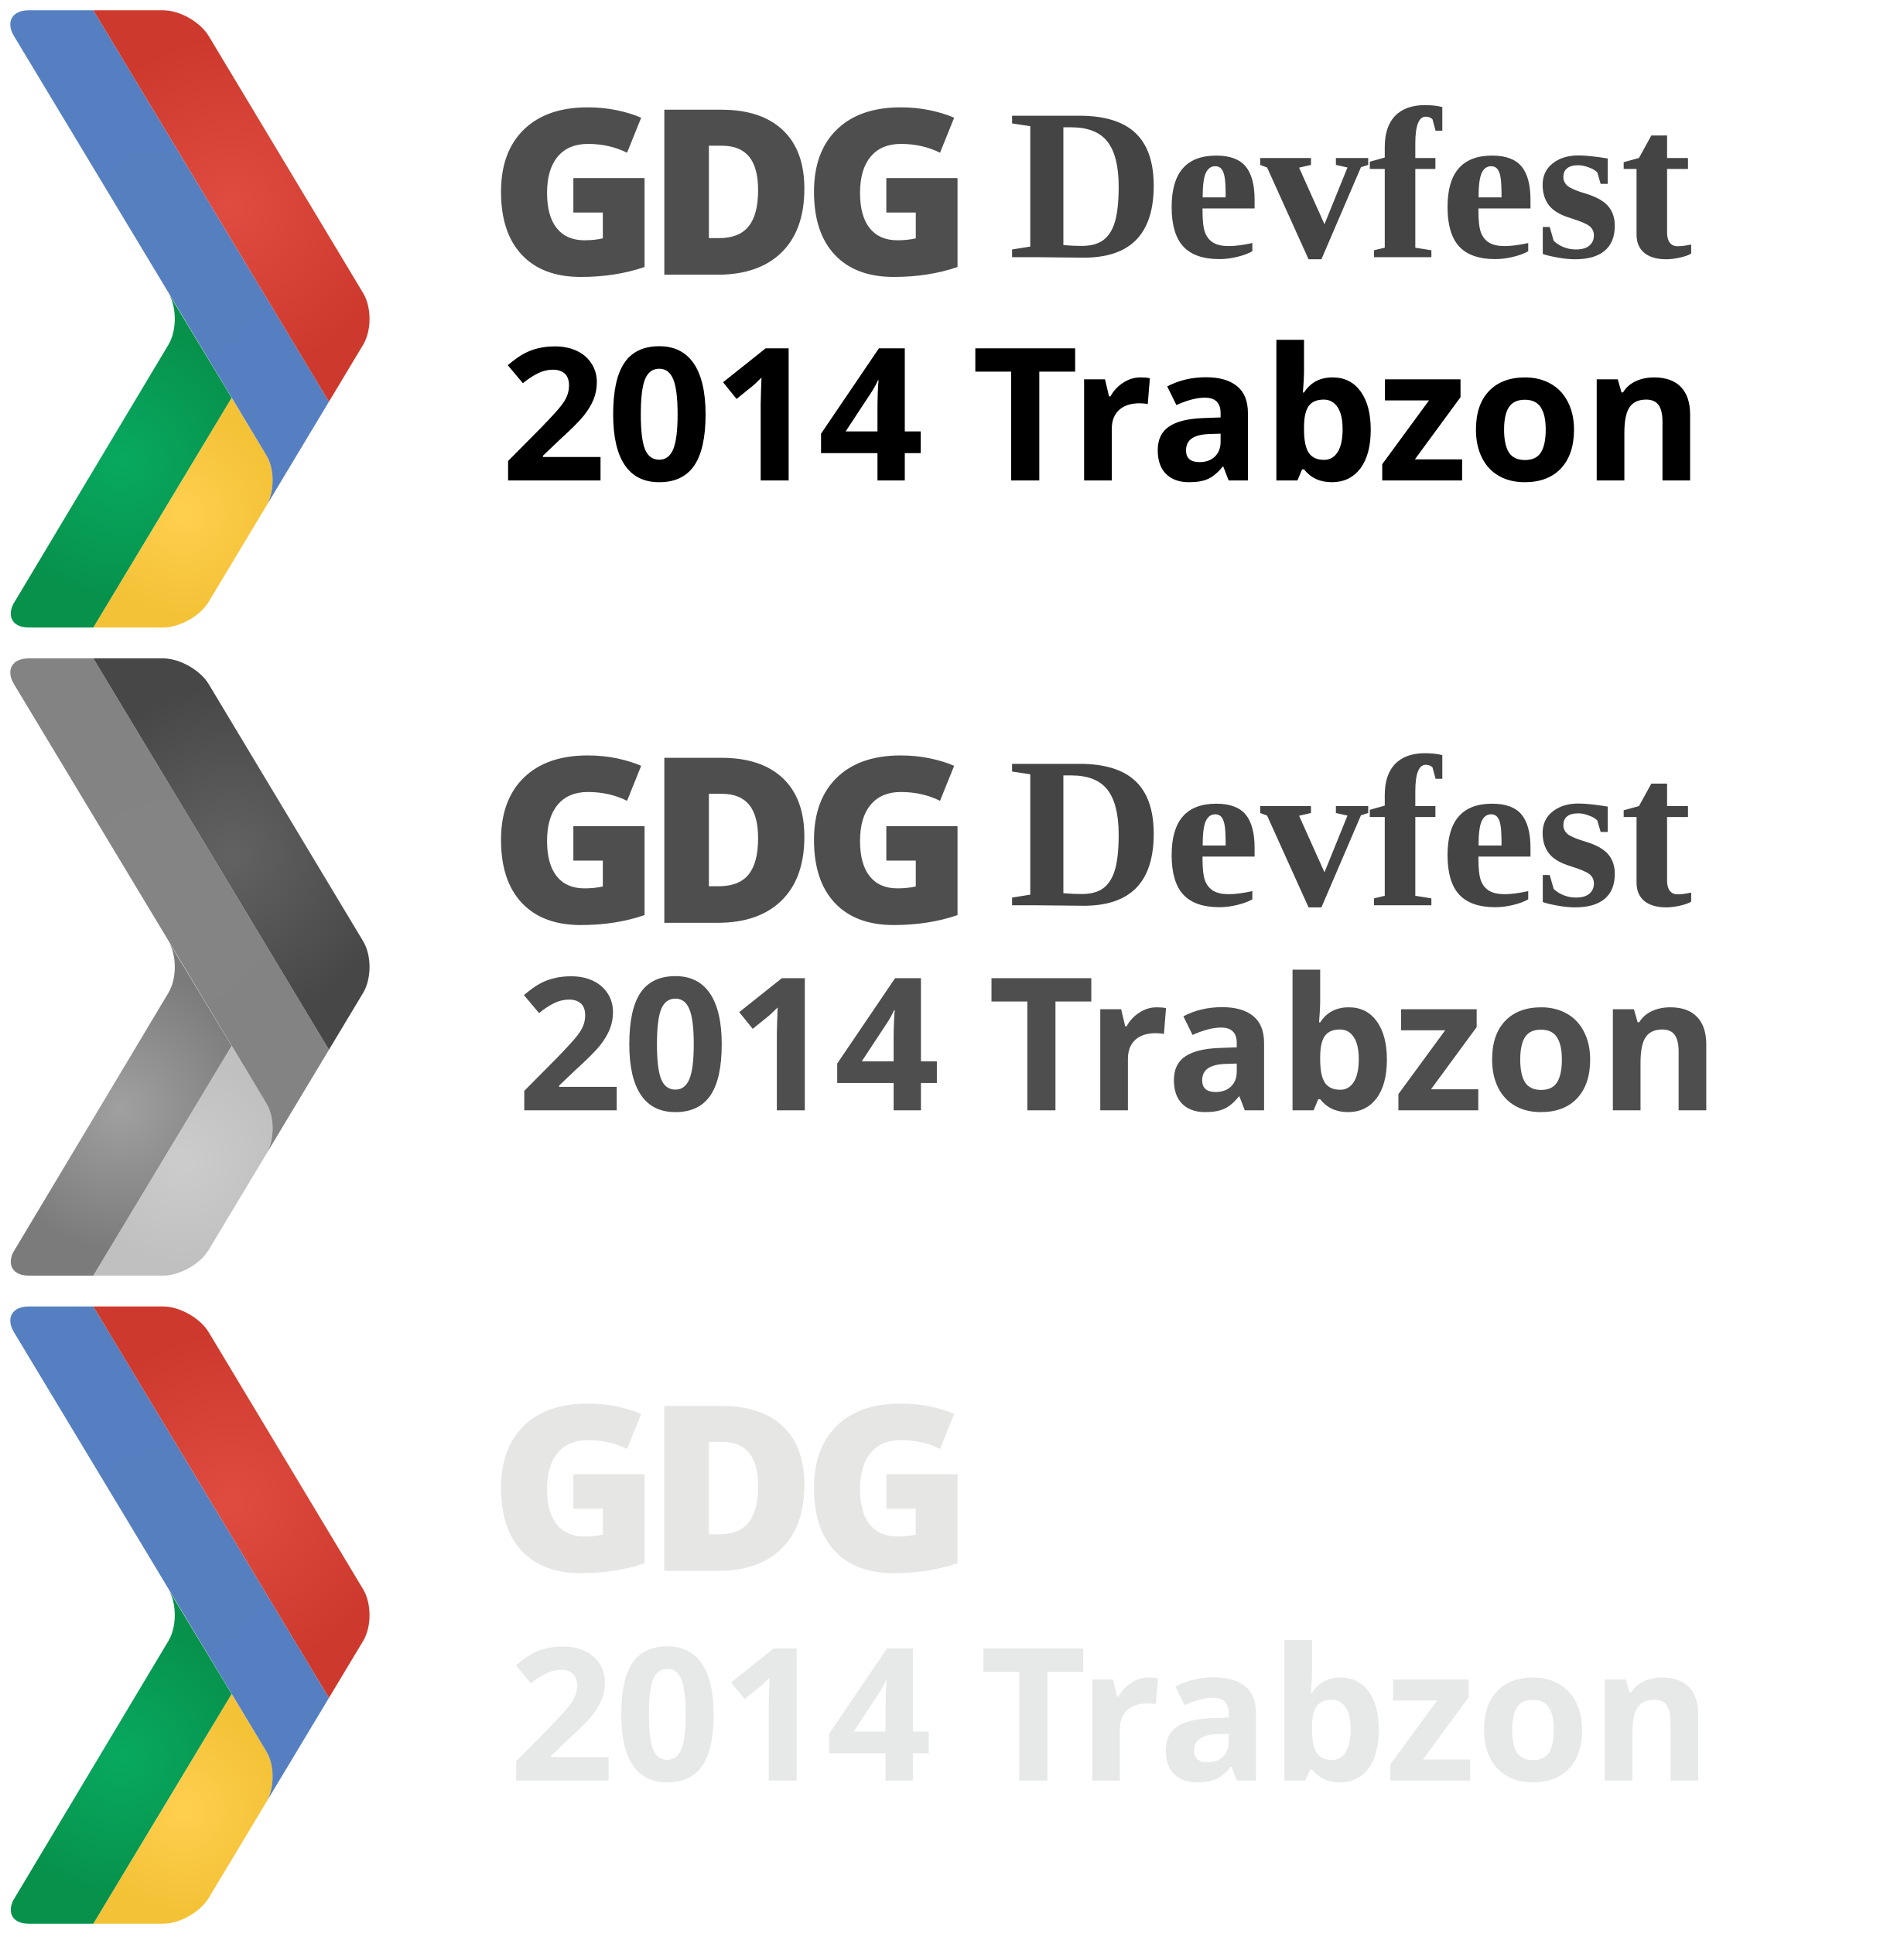
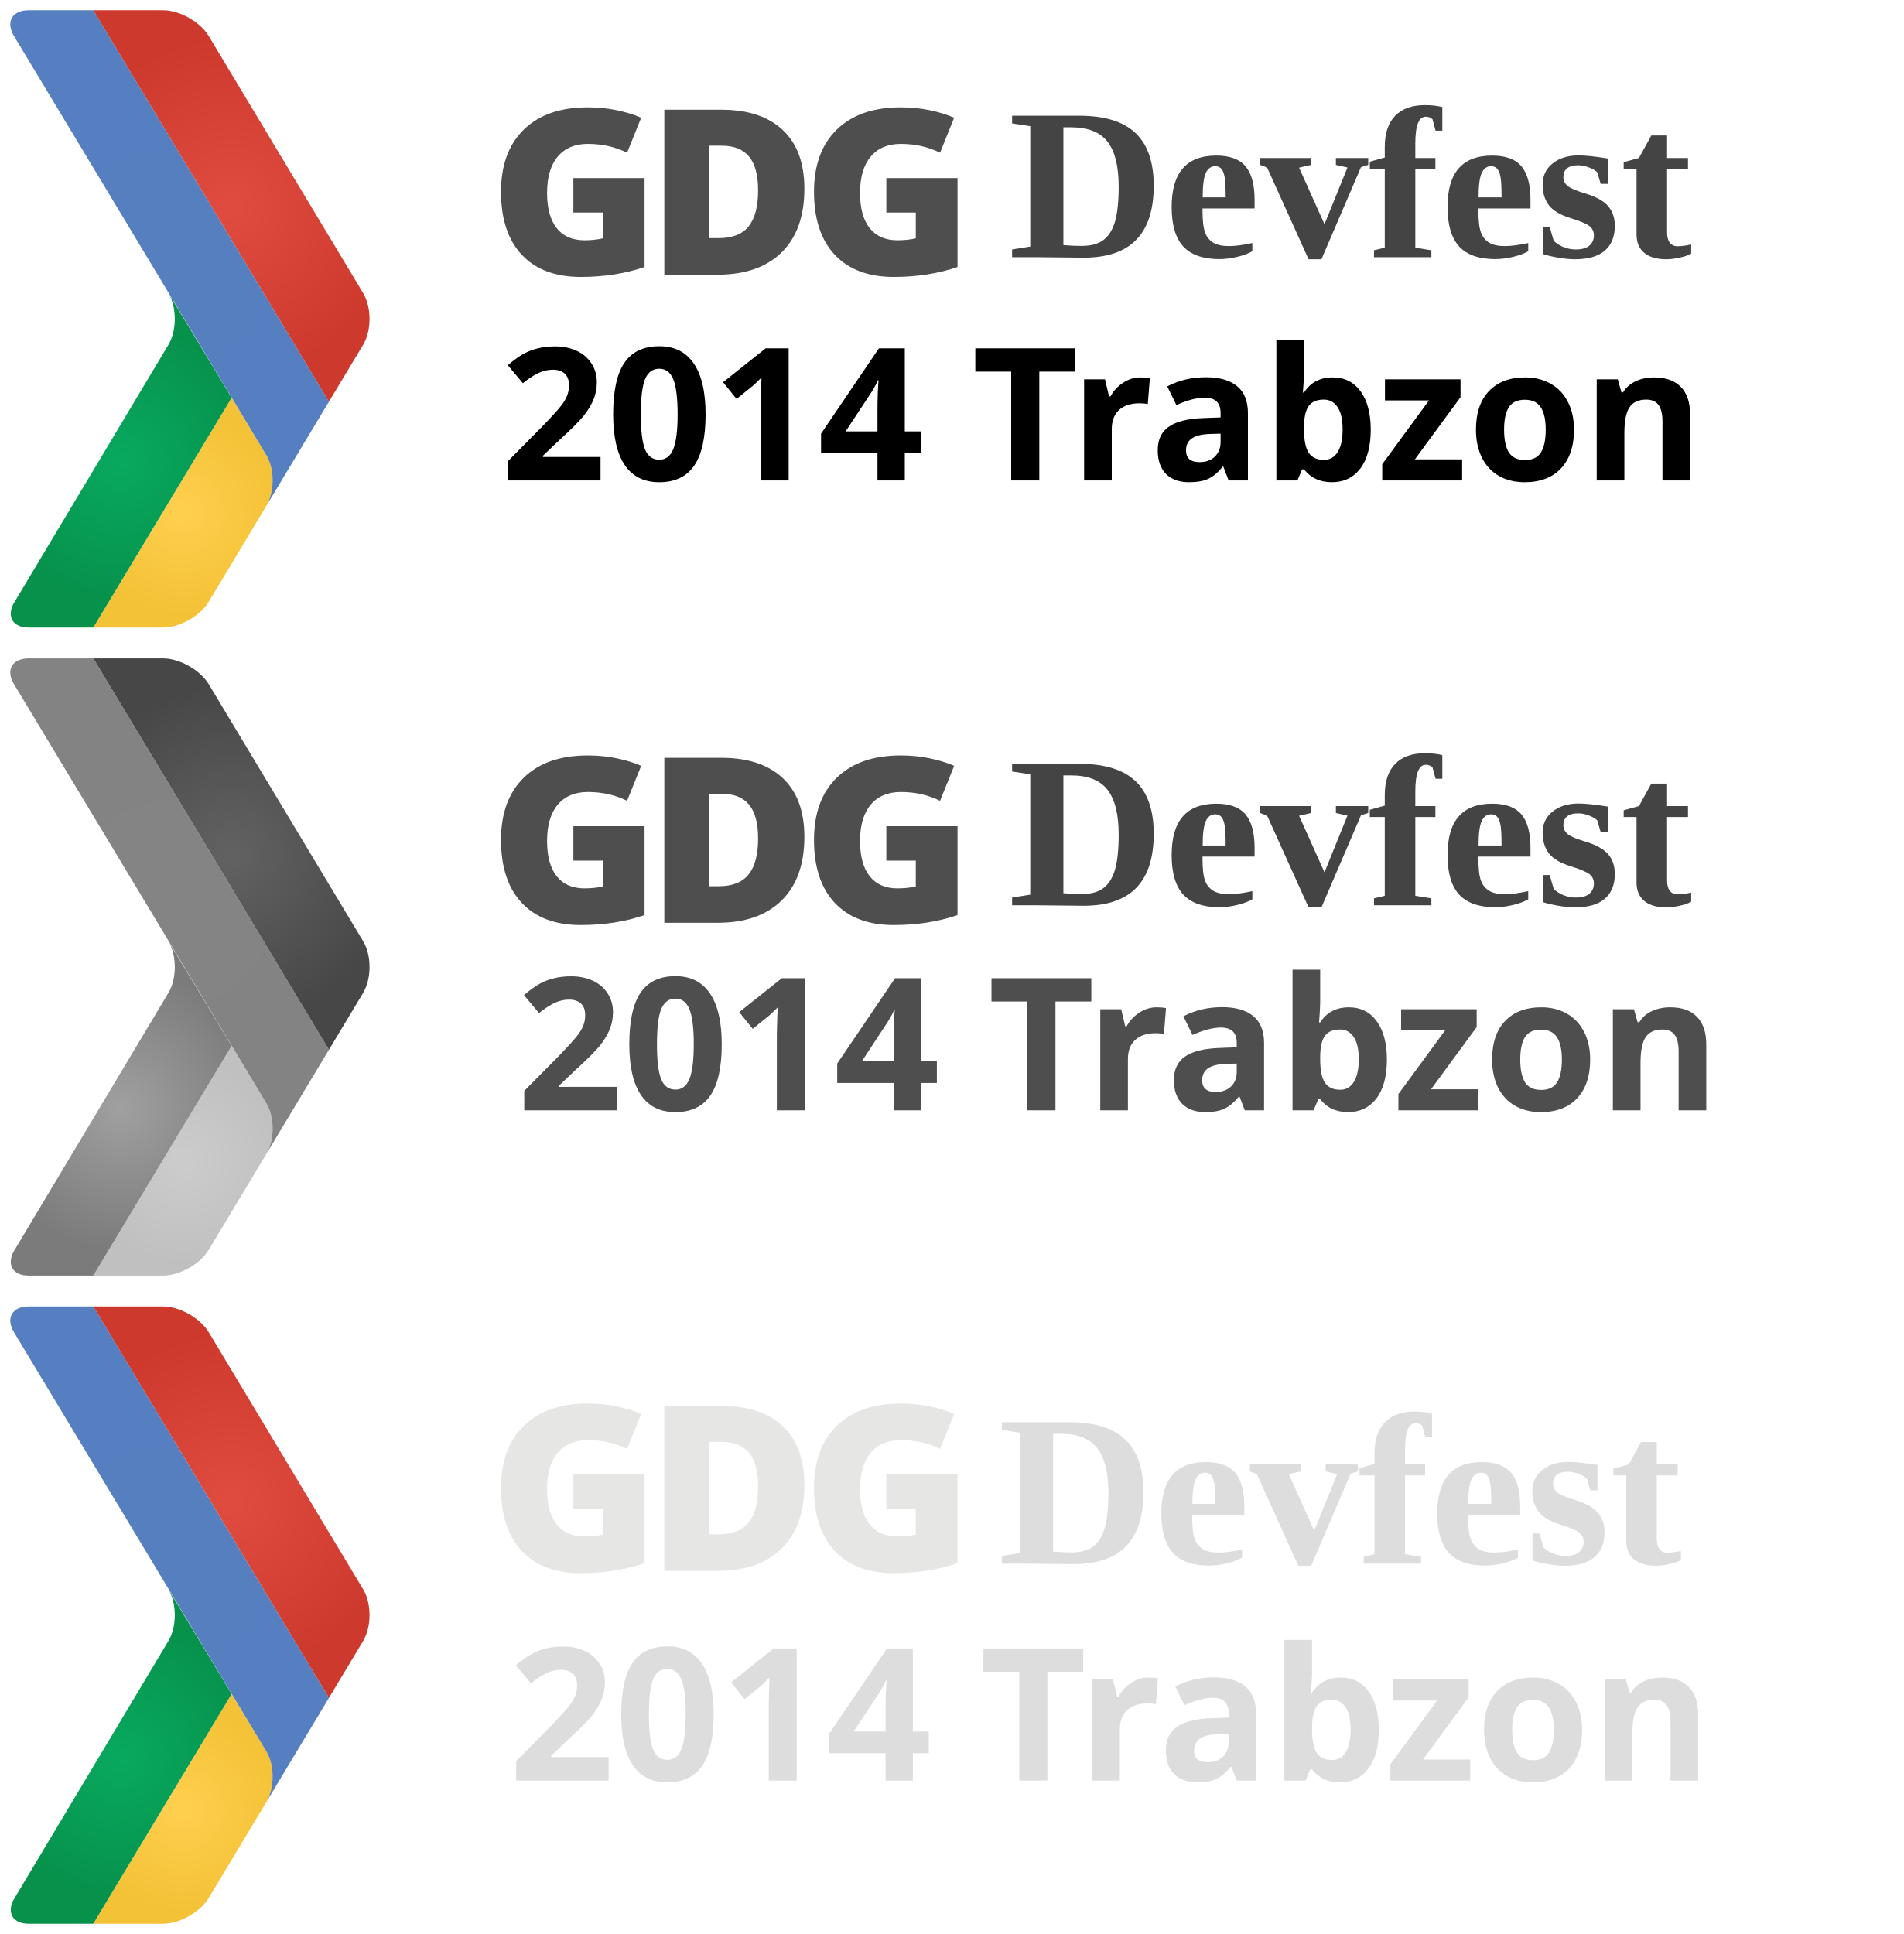
<svg xmlns="http://www.w3.org/2000/svg" width="185" height="188">
  <defs>
    <radialGradient id="a" cx="-267.421" cy="-103.403" r="20.114" gradientTransform="matrix(.498 0 0 .498 150.953 101.325)" gradientUnits="userSpaceOnUse">
      <stop offset="0" stop-color="#FFCF4F" id="stop3296" />
      <stop offset="1" stop-color="#F4C236" id="stop3298" />
    </radialGradient>
    <radialGradient id="b" cx="-279.473" cy="-113.618" r="27.658" gradientTransform="matrix(.498 0 0 .498 150.953 101.325)" gradientUnits="userSpaceOnUse">
      <stop offset="0" stop-color="#08A960" id="stop3303" />
      <stop offset="1" stop-color="#07914B" id="stop3305" />
    </radialGradient>
    <radialGradient id="c" cx="-270.021" cy="-153.299" r="40.54" gradientTransform="matrix(.498 0 0 .498 150.953 101.325)" gradientUnits="userSpaceOnUse">
      <stop offset="0" stop-color="#567FC0" id="stop3310" />
      <stop offset="1" stop-color="#557FC0" id="stop3312" />
    </radialGradient>
    <radialGradient id="d" cx="-257.957" cy="-163.264" r="33.058" gradientTransform="matrix(.498 0 0 .498 150.953 101.325)" gradientUnits="userSpaceOnUse">
      <stop offset="0" stop-color="#E14C40" id="stop3317" />
      <stop offset="1" stop-color="#CD392D" id="stop3319" />
    </radialGradient>
    <radialGradient id="e" cx="-267.421" cy="23.107" r="20.114" gradientTransform="matrix(.498 0 0 .498 150.953 101.325)" gradientUnits="userSpaceOnUse">
      <stop offset="0" stop-color="#ccc" id="stop3336" />
      <stop offset="1" stop-color="#C0C0C0" id="stop3338" />
    </radialGradient>
    <radialGradient id="f" cx="-279.473" cy="12.893" r="27.658" gradientTransform="matrix(.498 0 0 .498 150.953 101.325)" gradientUnits="userSpaceOnUse">
      <stop offset="0" stop-color="#A0A0A0" id="stop3343" />
      <stop offset="1" stop-color="#7B7B7B" id="stop3345" />
    </radialGradient>
    <radialGradient id="g" cx="-270.021" cy="-26.789" r="40.54" gradientTransform="matrix(.498 0 0 .498 150.953 101.325)" gradientUnits="userSpaceOnUse">
      <stop offset="0" stop-color="#848484" id="stop3350" />
      <stop offset="1" stop-color="#838383" id="stop3352" />
    </radialGradient>
    <radialGradient id="h" cx="-257.957" cy="-36.754" r="33.058" gradientTransform="matrix(.498 0 0 .498 150.953 101.325)" gradientUnits="userSpaceOnUse">
      <stop offset="0" stop-color="#626262" id="stop3357" />
      <stop offset="1" stop-color="#474747" id="stop3359" />
    </radialGradient>
    <radialGradient id="i" cx="-267.421" cy="149.617" r="20.114" gradientTransform="matrix(.498 0 0 .498 150.953 101.325)" gradientUnits="userSpaceOnUse">
      <stop offset="0" stop-color="#FFCF4F" id="stop3376" />
      <stop offset="1" stop-color="#F4C236" id="stop3378" />
    </radialGradient>
    <radialGradient id="j" cx="-279.473" cy="139.403" r="27.658" gradientTransform="matrix(.498 0 0 .498 150.953 101.325)" gradientUnits="userSpaceOnUse">
      <stop offset="0" stop-color="#08A960" id="stop3383" />
      <stop offset="1" stop-color="#07914B" id="stop3385" />
    </radialGradient>
    <radialGradient id="k" cx="-270.021" cy="99.721" r="40.54" gradientTransform="matrix(.498 0 0 .498 150.953 101.325)" gradientUnits="userSpaceOnUse">
      <stop offset="0" stop-color="#567FC0" id="stop3390" />
      <stop offset="1" stop-color="#557FC0" id="stop3392" />
    </radialGradient>
    <radialGradient id="l" cx="-257.957" cy="89.756" r="33.058" gradientTransform="matrix(.498 0 0 .498 150.953 101.325)" gradientUnits="userSpaceOnUse">
      <stop offset="0" stop-color="#E14C40" id="stop3397" />
      <stop offset="1" stop-color="#CD392D" id="stop3399" />
    </radialGradient>
  </defs>
  <g>
    <rect fill="none" id="canvas_background" height="402" width="582" y="-1" x="-1" />
  </g>
  <g>
    <g fill="#4E4E4E" id="g3291">
      <path d="m55.729,17.313l6.921,0l0,8.643c-1.88,0.644 -3.945,0.966 -6.197,0.966c-2.472,0 -4.383,-0.717 -5.731,-2.151c-1.349,-1.433 -2.024,-3.477 -2.024,-6.131c0,-2.589 0.739,-4.603 2.216,-6.044c1.478,-1.44 3.547,-2.161 6.209,-2.161c1.009,0 1.961,0.095 2.857,0.285c0.895,0.19 1.676,0.432 2.342,0.724l-1.371,3.4c-1.155,-0.57 -2.424,-0.855 -3.806,-0.855c-1.265,0 -2.243,0.411 -2.934,1.234c-0.691,0.822 -1.037,1.998 -1.037,3.527c0,1.499 0.313,2.641 0.938,3.428c0.625,0.786 1.526,1.179 2.704,1.179c0.644,0 1.236,-0.062 1.777,-0.187l0,-2.512l-2.863,0l0,-3.345l-0.001,0zm22.455,1.031c0,2.677 -0.737,4.739 -2.21,6.187c-1.474,1.447 -3.545,2.172 -6.215,2.172l-5.188,0l0,-16.038l5.551,0c2.574,0 4.561,0.658 5.961,1.975c1.401,1.317 2.101,3.218 2.101,5.704zm-4.497,0.154c0,-1.47 -0.291,-2.56 -0.872,-3.268c-0.581,-0.71 -1.464,-1.065 -2.649,-1.065l-1.262,0l0,8.984l0.965,0c1.317,0 2.281,-0.382 2.896,-1.146s0.922,-1.933 0.922,-3.505zm12.463,-1.185l6.921,0l0,8.643c-1.88,0.644 -3.945,0.966 -6.197,0.966c-2.472,0 -4.383,-0.717 -5.731,-2.151c-1.349,-1.433 -2.024,-3.477 -2.024,-6.131c0,-2.589 0.739,-4.603 2.216,-6.044c1.478,-1.44 3.547,-2.161 6.209,-2.161c1.009,0 1.961,0.095 2.857,0.285c0.895,0.19 1.676,0.432 2.342,0.724l-1.371,3.4c-1.155,-0.57 -2.424,-0.855 -3.806,-0.855c-1.265,0 -2.243,0.411 -2.934,1.234c-0.691,0.822 -1.037,1.998 -1.037,3.527c0,1.499 0.313,2.641 0.938,3.428c0.625,0.786 1.526,1.179 2.704,1.179c0.644,0 1.236,-0.062 1.777,-0.187l0,-2.512l-2.864,0l0,-3.345l0,0z" id="path3293" />
      <path id="svg_3" />
    </g>
    <path fill="url(#a)" d="m9.068,61l6.791,0c1.607,0 3.604,-1.128 4.432,-2.511l5.72,-9.519c0.677,-1.396 0.653,-3.426 -0.119,-4.713l-3.378,-5.592l-13.446,22.335z" id="path3300" />
    <path fill="url(#b)" d="m16.368,33.514l-15.102,25.249c-0.583,1.248 0.023,2.237 1.521,2.237l6.281,0l13.446,-22.335l-6.146,-10.173c0.829,1.378 0.829,3.638 0,5.022" id="path3307" />
    <path fill="url(#c)" d="m2.787,1c-1.613,0 -2.253,1.133 -1.424,2.511l24.529,40.745c0.772,1.288 0.795,3.317 0.119,4.713l5.963,-9.925l-22.902,-38.044l-6.285,0l0,0z" id="path3314" />
    <path fill="url(#d)" d="m9.072,1l22.903,38.045l3.321,-5.53c0.83,-1.385 0.83,-3.645 0,-5.023l-15.004,-24.981c-0.829,-1.378 -2.825,-2.511 -4.432,-2.511l-6.788,0l0,0z" id="path3321" />
    <g fill="#4E4E4E" id="g3331">
      <path d="m55.729,80.313l6.921,0l0,8.643c-1.88,0.644 -3.945,0.966 -6.197,0.966c-2.472,0 -4.383,-0.717 -5.731,-2.151c-1.349,-1.433 -2.024,-3.477 -2.024,-6.131c0,-2.589 0.739,-4.603 2.216,-6.044c1.478,-1.44 3.547,-2.161 6.209,-2.161c1.009,0 1.961,0.095 2.857,0.285c0.895,0.19 1.676,0.432 2.342,0.724l-1.371,3.4c-1.155,-0.57 -2.424,-0.855 -3.806,-0.855c-1.265,0 -2.243,0.411 -2.934,1.234c-0.691,0.822 -1.037,1.998 -1.037,3.527c0,1.499 0.313,2.641 0.938,3.428c0.625,0.786 1.526,1.179 2.704,1.179c0.644,0 1.236,-0.062 1.777,-0.187l0,-2.512l-2.863,0l0,-3.345l-0.001,0zm22.455,1.031c0,2.677 -0.737,4.739 -2.21,6.187c-1.474,1.447 -3.545,2.172 -6.215,2.172l-5.188,0l0,-16.038l5.551,0c2.574,0 4.561,0.658 5.961,1.975c1.401,1.317 2.101,3.218 2.101,5.704zm-4.497,0.154c0,-1.47 -0.291,-2.56 -0.872,-3.268c-0.581,-0.71 -1.464,-1.065 -2.649,-1.065l-1.262,0l0,8.984l0.965,0c1.317,0 2.281,-0.382 2.896,-1.146s0.922,-1.933 0.922,-3.505zm12.463,-1.185l6.921,0l0,8.643c-1.88,0.644 -3.945,0.966 -6.197,0.966c-2.472,0 -4.383,-0.717 -5.731,-2.151c-1.349,-1.433 -2.024,-3.477 -2.024,-6.131c0,-2.589 0.739,-4.603 2.216,-6.044c1.478,-1.44 3.547,-2.161 6.209,-2.161c1.009,0 1.961,0.095 2.857,0.285c0.895,0.19 1.676,0.432 2.342,0.724l-1.371,3.4c-1.155,-0.57 -2.424,-0.855 -3.806,-0.855c-1.265,0 -2.243,0.411 -2.934,1.234c-0.691,0.822 -1.037,1.998 -1.037,3.527c0,1.499 0.313,2.641 0.938,3.428c0.625,0.786 1.526,1.179 2.704,1.179c0.644,0 1.236,-0.062 1.777,-0.187l0,-2.512l-2.864,0l0,-3.345l0,0z" id="path3333" />
    </g>
    <path fill="url(#e)" d="m9.068,124l6.791,0c1.607,0 3.604,-1.128 4.432,-2.511l5.72,-9.519c0.677,-1.396 0.653,-3.426 -0.119,-4.713l-3.378,-5.592l-13.446,22.335z" id="path3340" />
    <path fill="url(#f)" d="m16.368,96.514l-15.102,25.249c-0.583,1.248 0.023,2.237 1.521,2.237l6.281,0l13.446,-22.335l-6.146,-10.173c0.829,1.378 0.829,3.638 0,5.022" id="path3347" />
    <path fill="url(#g)" d="m2.787,64c-1.613,0 -2.254,1.133 -1.424,2.511l24.529,40.745c0.772,1.288 0.795,3.317 0.119,4.713l5.963,-9.925l-22.902,-38.044l-6.285,0l0,0z" id="path3354" />
    <path fill="url(#h)" d="m9.072,64l22.903,38.045l3.321,-5.53c0.83,-1.385 0.83,-3.645 0,-5.023l-15.004,-24.98c-0.829,-1.379 -2.825,-2.512 -4.432,-2.512l-6.788,0l0,0z" id="path3361" />
    <g fill="#E6E6E5" id="g3363" />
    <g fill="#E6E6E5" id="g3371">
      <path d="m55.729,143.313l6.921,0l0,8.643c-1.88,0.645 -3.945,0.967 -6.197,0.967c-2.472,0 -4.383,-0.718 -5.731,-2.151c-1.349,-1.432 -2.024,-3.477 -2.024,-6.13c0,-2.589 0.739,-4.603 2.216,-6.044c1.478,-1.441 3.547,-2.161 6.209,-2.161c1.009,0 1.961,0.095 2.857,0.284c0.895,0.19 1.676,0.432 2.342,0.725l-1.371,3.4c-1.155,-0.571 -2.424,-0.855 -3.806,-0.855c-1.265,0 -2.243,0.41 -2.934,1.234c-0.691,0.822 -1.037,1.998 -1.037,3.527c0,1.498 0.313,2.64 0.938,3.428c0.625,0.786 1.526,1.179 2.704,1.179c0.644,0 1.236,-0.062 1.777,-0.187l0,-2.512l-2.863,0l0,-3.347l-0.001,0zm22.455,1.031c0,2.677 -0.737,4.739 -2.21,6.187c-1.474,1.447 -3.545,2.172 -6.215,2.172l-5.188,0l0,-16.038l5.551,0c2.574,0 4.561,0.659 5.961,1.976c1.401,1.316 2.101,3.216 2.101,5.703zm-4.497,0.154c0,-1.47 -0.291,-2.56 -0.872,-3.268c-0.581,-0.71 -1.464,-1.066 -2.649,-1.066l-1.262,0l0,8.985l0.965,0c1.317,0 2.281,-0.383 2.896,-1.146c0.615,-0.766 0.922,-1.934 0.922,-3.505zm12.463,-1.185l6.921,0l0,8.643c-1.88,0.645 -3.945,0.967 -6.197,0.967c-2.472,0 -4.383,-0.718 -5.731,-2.151c-1.349,-1.432 -2.024,-3.477 -2.024,-6.13c0,-2.589 0.739,-4.603 2.216,-6.044c1.478,-1.441 3.547,-2.161 6.209,-2.161c1.009,0 1.961,0.095 2.857,0.284c0.895,0.19 1.676,0.432 2.342,0.725l-1.371,3.4c-1.155,-0.571 -2.424,-0.855 -3.806,-0.855c-1.265,0 -2.243,0.41 -2.934,1.234c-0.691,0.822 -1.037,1.998 -1.037,3.527c0,1.498 0.313,2.64 0.938,3.428c0.625,0.786 1.526,1.179 2.704,1.179c0.644,0 1.236,-0.062 1.777,-0.187l0,-2.512l-2.864,0l0,-3.347l0,0z" id="path3373" />
    </g>
    <path fill="url(#i)" d="m9.068,187l6.791,0c1.607,0 3.604,-1.128 4.432,-2.511l5.72,-9.519c0.677,-1.396 0.653,-3.426 -0.119,-4.713l-3.378,-5.592l-13.446,22.335z" id="path3380" />
    <path fill="url(#j)" d="m16.368,159.514l-15.102,25.249c-0.583,1.248 0.023,2.237 1.521,2.237l6.281,0l13.446,-22.335l-6.146,-10.173c0.829,1.378 0.829,3.638 0,5.022" id="path3387" />
    <path fill="url(#k)" d="m2.787,127c-1.613,0 -2.254,1.133 -1.424,2.511l24.529,40.745c0.772,1.288 0.795,3.317 0.119,4.713l5.963,-9.925l-22.902,-38.044l-6.285,0l0,0z" id="path3394" />
    <path fill="url(#l)" d="m9.072,127l22.903,38.045l3.321,-5.53c0.83,-1.385 0.83,-3.645 0,-5.023l-15.004,-24.981c-0.829,-1.378 -2.825,-2.511 -4.432,-2.511l-6.788,0l0,0z" id="path3401" />
    <text xml:space="preserve" x="48.668" y="46.706" id="text3409" font-family="Open Sans" fill="#000000" font-weight="bold" font-style="normal" font-size="18px">2014 Trabzon</text>
    <text xml:space="preserve" x="50.238" y="107.933" id="text4204" font-family="Open Sans" fill="#4e4e4e" font-weight="bold" font-style="normal" font-size="18px">2014 Trabzon</text>
-     <text xml:space="preserve" x="49.453" y="173.086" id="text4208" font-family="Open Sans" fill="#e7e8e8" font-weight="bold" font-style="normal" font-size="18px">2014 Trabzon</text>
+     <text stroke-width="null" stroke="null" xml:space="preserve" x="49.453" y="173.086" id="text4208" font-family="Open Sans" fill="#DDDDDD" font-weight="bold" font-style="normal" font-size="18px">2014 Trabzon</text>
    <text font-style="normal" font-weight="bold" xml:space="preserve" text-anchor="left" font-family="'Times New Roman', Times, serif" font-size="21" id="svg_4" y="25" x="98" stroke-opacity="null" stroke-width="null" stroke="null" fill="#444444">Devfest</text>
    <text font-style="normal" font-weight="bold" xml:space="preserve" text-anchor="left" font-family="'Times New Roman', Times, serif" font-size="21" id="svg_5" y="88" x="98" stroke-opacity="null" stroke-width="null" stroke="null" fill="#444444">Devfest</text>
+     <text font-style="normal" font-weight="bold" xml:space="preserve" text-anchor="left" font-family="'Times New Roman', Times, serif" font-size="21" id="svg_6" y="152" x="97" stroke-opacity="null" stroke-width="null" stroke="null" fill="#DDDDDD">Devfest</text>
  </g>
</svg>
